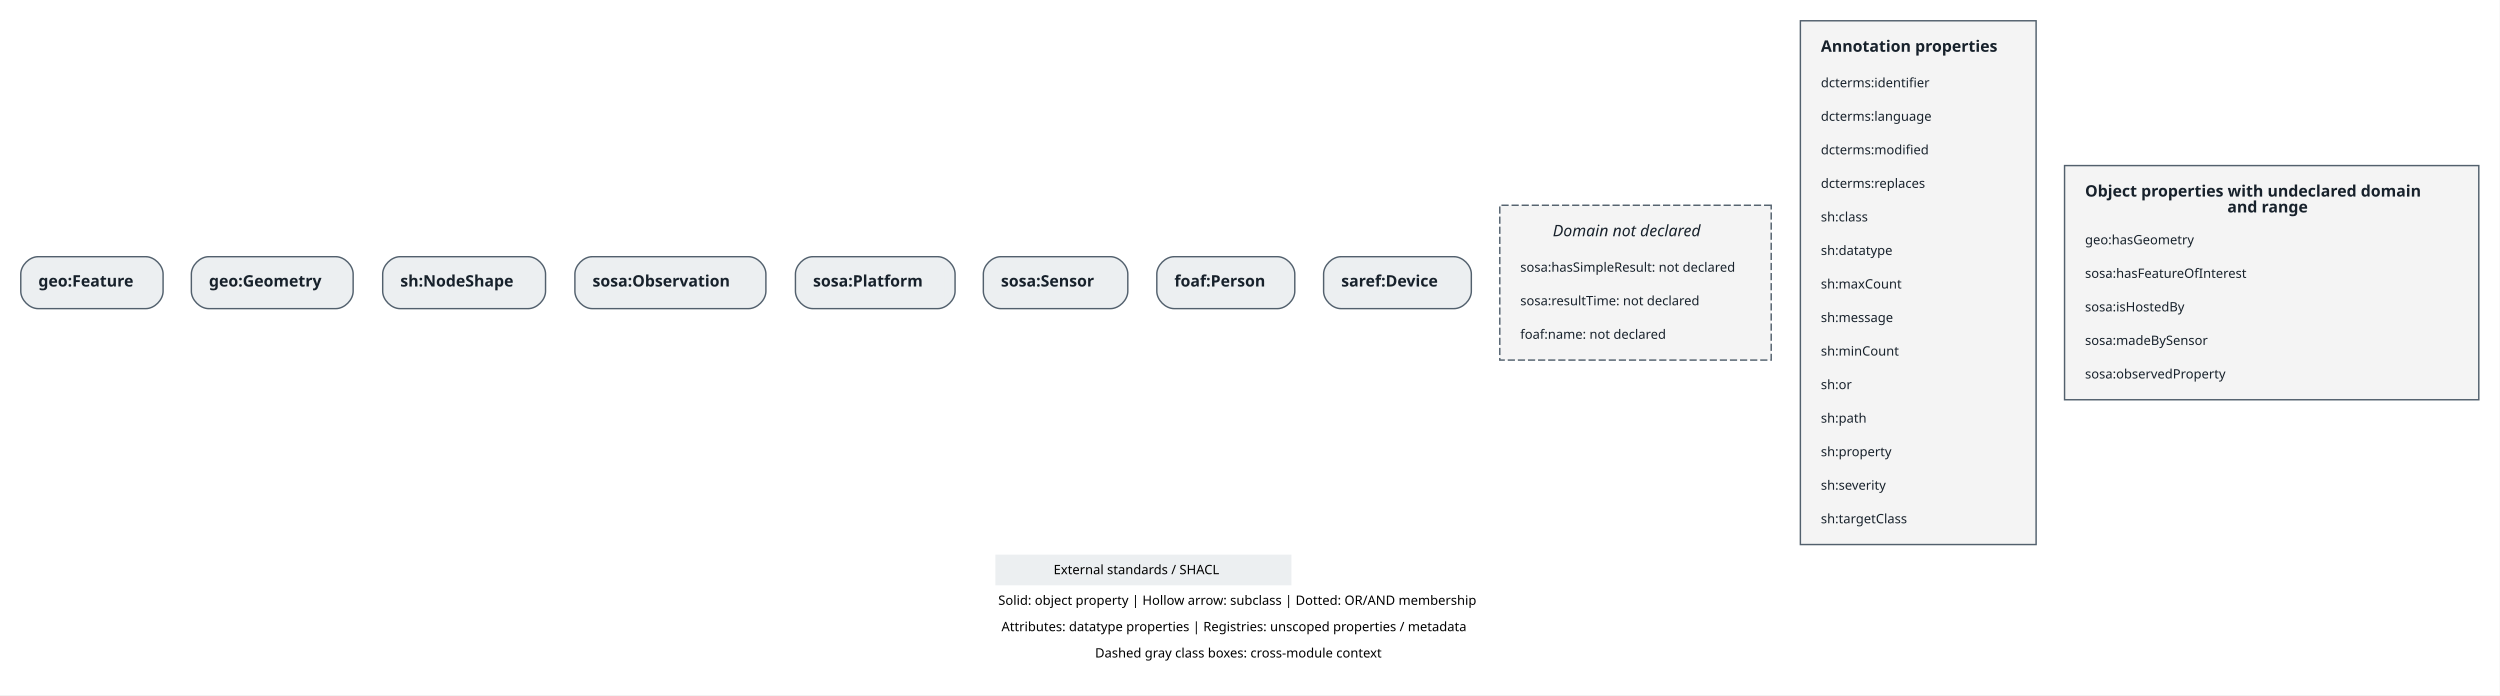
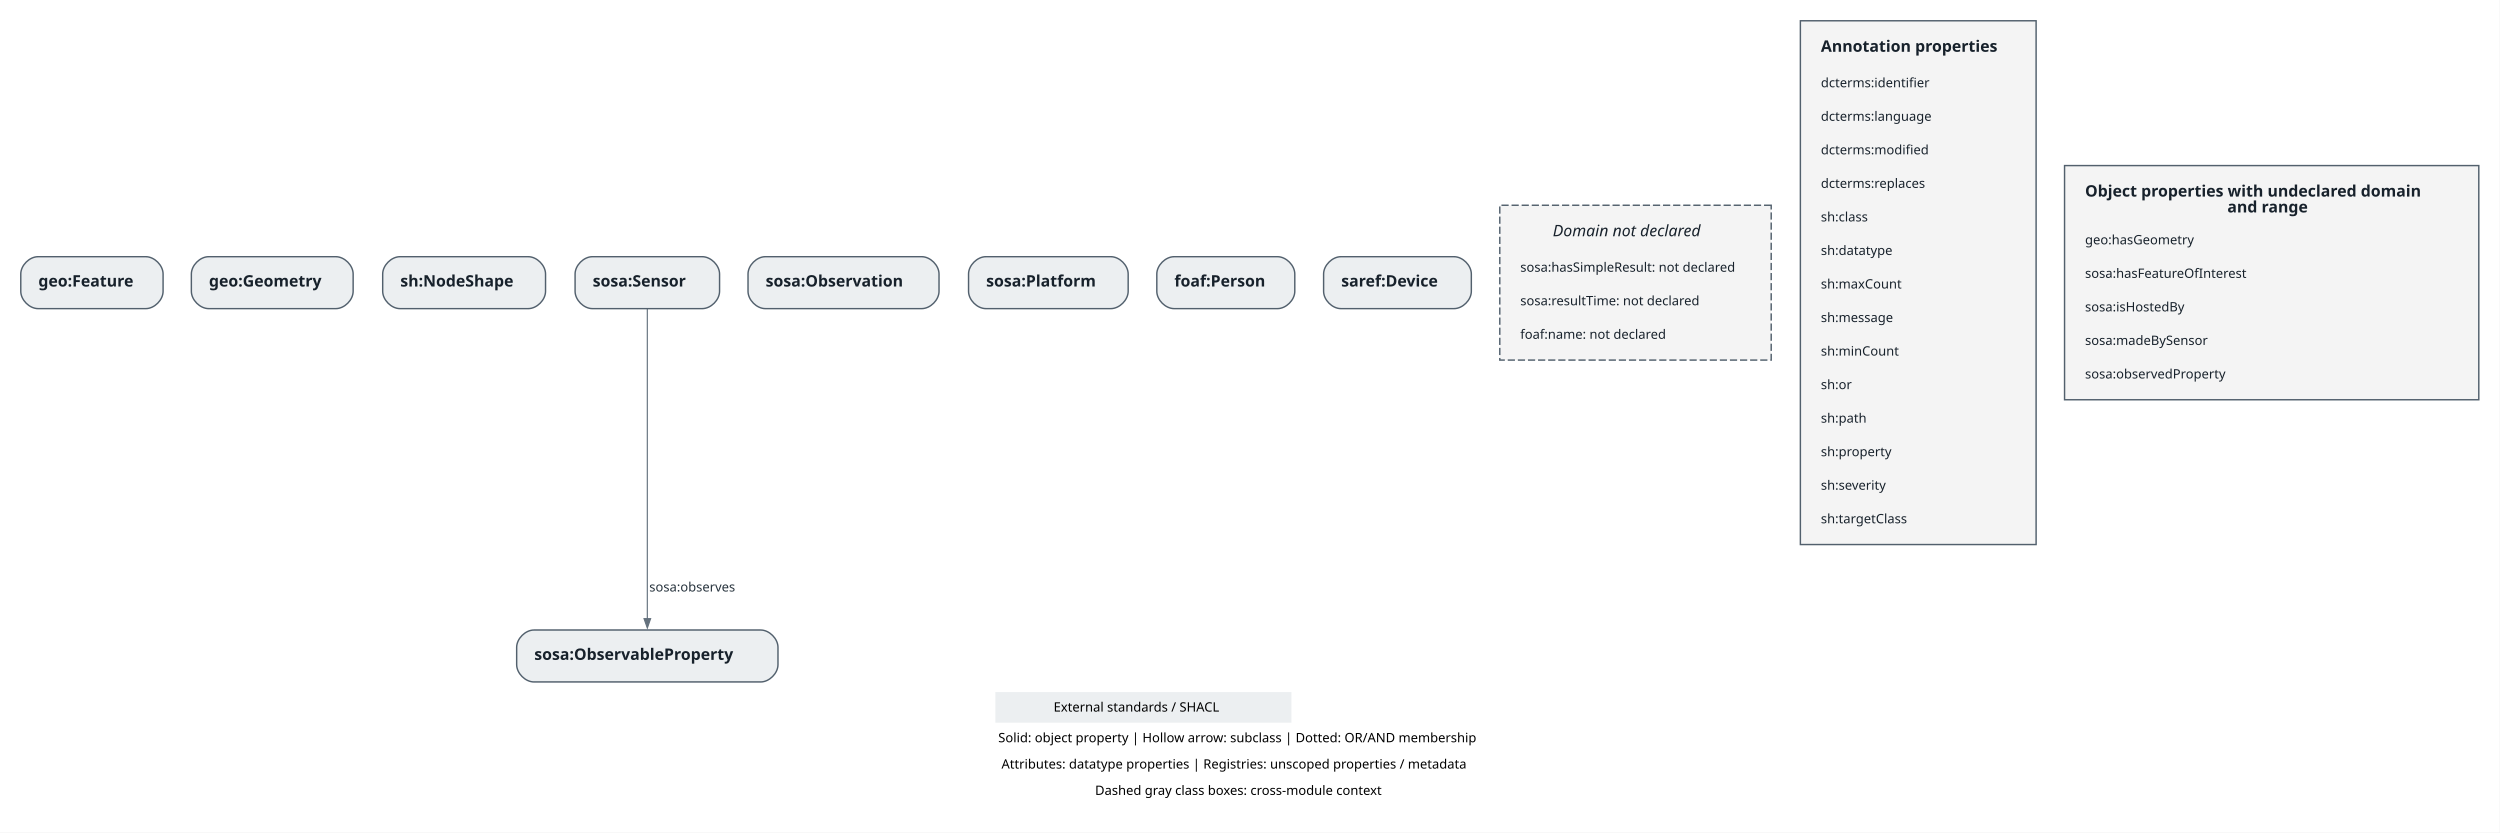
- <svg xmlns="http://www.w3.org/2000/svg" xmlns:xlink="http://www.w3.org/1999/xlink" width="1733pt" height="482pt" viewBox="0.00 0.00 1733.00 482.00">
-   <g id="graph0" class="graph" transform="scale(1 1) rotate(0) translate(14.4 467.48)">
-     <polygon fill="white" stroke="none" points="-14.4,14.4 -14.4,-467.48 1718.3,-467.48 1718.3,14.4 -14.4,14.4" />
+ <svg xmlns="http://www.w3.org/2000/svg" xmlns:xlink="http://www.w3.org/1999/xlink" width="1733pt" height="577pt" viewBox="0.00 0.00 1733.00 577.00">
+   <g id="graph0" class="graph" transform="scale(1 1) rotate(0) translate(14.4 562.73)">
+     <polygon fill="white" stroke="none" points="-14.4,14.4 -14.4,-562.73 1718.3,-562.73 1718.3,14.4 -14.4,14.4" />
    <polygon fill="#eceff1" stroke="none" points="675.58,-61.75 675.58,-83 880.83,-83 880.83,-61.75 675.58,-61.75" />
    <text xml:space="preserve" text-anchor="start" x="715.95" y="-69.45" font-family="sans-Serif" font-size="9.00">External standards / SHACL</text>
    <text xml:space="preserve" text-anchor="start" x="677.58" y="-48.2" font-family="sans-Serif" font-size="9.00">Solid: object property | Hollow arrow: subclass | Dotted: OR/AND membership</text>
    <text xml:space="preserve" text-anchor="start" x="679.83" y="-29.95" font-family="sans-Serif" font-size="9.00">Attributes: datatype properties | Registries: unscoped properties / metadata</text>
    <text xml:space="preserve" text-anchor="start" x="744.7" y="-11.7" font-family="sans-Serif" font-size="9.00">Dashed gray class boxes: cross-module context</text>
+     <g id="edge1" class="edge">
+       <g id="a_edge1">
+         <a xlink:title="http://www.w3.org/ns/sosa/observes">
+           <path fill="none" stroke="#64717d" stroke-width="0.8" d="M434.32,-348.54C434.32,-304.05 434.32,-185.26 434.32,-133.58" />
+           <polygon fill="#64717d" stroke="#64717d" stroke-width="0.8" points="436.6,-133.88 434.33,-127.38 432.05,-133.88 436.6,-133.88" />
+         </a>
+       </g>
+       <text xml:space="preserve" text-anchor="middle" x="465.45" y="-152.7" font-family="sans-Serif" font-size="9.00" fill="#26323c">sosa:observes</text>
+     </g>
    <g id="node1" class="node">
      <g id="a_node1">
        <a xlink:title="http://www.opengis.net/ont/geosparql#Feature">
-           <path fill="#eceff1" stroke="#52606d" d="M86.65,-289.54C86.65,-289.54 12,-289.54 12,-289.54 6,-289.54 0,-283.54 0,-277.54 0,-277.54 0,-265.54 0,-265.54 0,-259.54 6,-253.54 12,-253.54 12,-253.54 86.65,-253.54 86.65,-253.54 92.65,-253.54 98.65,-259.54 98.65,-265.54 98.65,-265.54 98.65,-277.54 98.65,-277.54 98.65,-283.54 92.65,-289.54 86.65,-289.54" />
-           <polygon fill="#eceff1" stroke="none" points="7.2,-259.79 7.2,-283.29 91.45,-283.29 91.45,-259.79 7.2,-259.79" />
-           <text xml:space="preserve" text-anchor="start" x="12.2" y="-268.84" font-family="sans-Serif" font-weight="bold" font-size="11.00" fill="#17212b">geo:Feature</text>
+           <path fill="#eceff1" stroke="#52606d" d="M86.65,-384.79C86.65,-384.79 12,-384.79 12,-384.79 6,-384.79 0,-378.79 0,-372.79 0,-372.79 0,-360.79 0,-360.79 0,-354.79 6,-348.79 12,-348.79 12,-348.79 86.65,-348.79 86.65,-348.79 92.65,-348.79 98.65,-354.79 98.65,-360.79 98.65,-360.79 98.65,-372.79 98.65,-372.79 98.65,-378.79 92.65,-384.79 86.65,-384.79" />
+           <polygon fill="#eceff1" stroke="none" points="7.2,-355.04 7.2,-378.54 91.45,-378.54 91.45,-355.04 7.2,-355.04" />
+           <text xml:space="preserve" text-anchor="start" x="12.2" y="-364.09" font-family="sans-Serif" font-weight="bold" font-size="11.00" fill="#17212b">geo:Feature</text>
        </a>
      </g>
    </g>
    <g id="node2" class="node">
      <g id="a_node2">
        <a xlink:title="http://www.opengis.net/ont/geosparql#Geometry">
-           <path fill="#eceff1" stroke="#52606d" d="M218.4,-289.54C218.4,-289.54 130.25,-289.54 130.25,-289.54 124.25,-289.54 118.25,-283.54 118.25,-277.54 118.25,-277.54 118.25,-265.54 118.25,-265.54 118.25,-259.54 124.25,-253.54 130.25,-253.54 130.25,-253.54 218.4,-253.54 218.4,-253.54 224.4,-253.54 230.4,-259.54 230.4,-265.54 230.4,-265.54 230.4,-277.54 230.4,-277.54 230.4,-283.54 224.4,-289.54 218.4,-289.54" />
-           <polygon fill="#eceff1" stroke="none" points="125.45,-259.79 125.45,-283.29 223.2,-283.29 223.2,-259.79 125.45,-259.79" />
-           <text xml:space="preserve" text-anchor="start" x="130.45" y="-268.84" font-family="sans-Serif" font-weight="bold" font-size="11.00" fill="#17212b">geo:Geometry</text>
+           <path fill="#eceff1" stroke="#52606d" d="M218.4,-384.79C218.4,-384.79 130.25,-384.79 130.25,-384.79 124.25,-384.79 118.25,-378.79 118.25,-372.79 118.25,-372.79 118.25,-360.79 118.25,-360.79 118.25,-354.79 124.25,-348.79 130.25,-348.79 130.25,-348.79 218.4,-348.79 218.4,-348.79 224.4,-348.79 230.4,-354.79 230.4,-360.79 230.4,-360.79 230.4,-372.79 230.4,-372.79 230.4,-378.79 224.4,-384.79 218.4,-384.79" />
+           <polygon fill="#eceff1" stroke="none" points="125.45,-355.04 125.45,-378.54 223.2,-378.54 223.2,-355.04 125.45,-355.04" />
+           <text xml:space="preserve" text-anchor="start" x="130.45" y="-364.09" font-family="sans-Serif" font-weight="bold" font-size="11.00" fill="#17212b">geo:Geometry</text>
        </a>
      </g>
    </g>
    <g id="node3" class="node">
      <g id="a_node3">
        <a xlink:title="http://www.w3.org/ns/shacl#NodeShape">
-           <path fill="#eceff1" stroke="#52606d" d="M351.77,-289.54C351.77,-289.54 262.88,-289.54 262.88,-289.54 256.88,-289.54 250.88,-283.54 250.88,-277.54 250.88,-277.54 250.88,-265.54 250.88,-265.54 250.88,-259.54 256.88,-253.54 262.88,-253.54 262.88,-253.54 351.77,-253.54 351.77,-253.54 357.77,-253.54 363.77,-259.54 363.77,-265.54 363.77,-265.54 363.77,-277.54 363.77,-277.54 363.77,-283.54 357.77,-289.54 351.77,-289.54" />
-           <polygon fill="#eceff1" stroke="none" points="258.07,-259.79 258.07,-283.29 356.57,-283.29 356.57,-259.79 258.07,-259.79" />
-           <text xml:space="preserve" text-anchor="start" x="263.07" y="-268.84" font-family="sans-Serif" font-weight="bold" font-size="11.00" fill="#17212b">sh:NodeShape</text>
+           <path fill="#eceff1" stroke="#52606d" d="M351.77,-384.79C351.77,-384.79 262.88,-384.79 262.88,-384.79 256.88,-384.79 250.88,-378.79 250.88,-372.79 250.88,-372.79 250.88,-360.79 250.88,-360.79 250.88,-354.79 256.88,-348.79 262.88,-348.79 262.88,-348.79 351.77,-348.79 351.77,-348.79 357.77,-348.79 363.77,-354.79 363.77,-360.79 363.77,-360.79 363.77,-372.79 363.77,-372.79 363.77,-378.79 357.77,-384.79 351.77,-384.79" />
+           <polygon fill="#eceff1" stroke="none" points="258.07,-355.04 258.07,-378.54 356.57,-378.54 356.57,-355.04 258.07,-355.04" />
+           <text xml:space="preserve" text-anchor="start" x="263.07" y="-364.09" font-family="sans-Serif" font-weight="bold" font-size="11.00" fill="#17212b">sh:NodeShape</text>
        </a>
      </g>
    </g>
    <g id="node4" class="node">
      <g id="a_node4">
-         <a xlink:title="http://www.w3.org/ns/sosa/Observation">
-           <path fill="#eceff1" stroke="#52606d" d="M504.52,-289.54C504.52,-289.54 396.12,-289.54 396.12,-289.54 390.12,-289.54 384.12,-283.54 384.12,-277.54 384.12,-277.54 384.12,-265.54 384.12,-265.54 384.12,-259.54 390.12,-253.54 396.12,-253.54 396.12,-253.54 504.52,-253.54 504.52,-253.54 510.52,-253.54 516.52,-259.54 516.52,-265.54 516.52,-265.54 516.52,-277.54 516.52,-277.54 516.52,-283.54 510.52,-289.54 504.52,-289.54" />
-           <polygon fill="#eceff1" stroke="none" points="391.32,-259.79 391.32,-283.29 509.32,-283.29 509.32,-259.79 391.32,-259.79" />
-           <text xml:space="preserve" text-anchor="start" x="396.32" y="-268.84" font-family="sans-Serif" font-weight="bold" font-size="11.00" fill="#17212b">sosa:Observation</text>
+         <a xlink:title="http://www.w3.org/ns/sosa/ObservableProperty">
+           <path fill="#eceff1" stroke="#52606d" d="M512.9,-126C512.9,-126 355.75,-126 355.75,-126 349.75,-126 343.75,-120 343.75,-114 343.75,-114 343.75,-102 343.75,-102 343.75,-96 349.75,-90 355.75,-90 355.75,-90 512.9,-90 512.9,-90 518.9,-90 524.9,-96 524.9,-102 524.9,-102 524.9,-114 524.9,-114 524.9,-120 518.9,-126 512.9,-126" />
+           <polygon fill="#eceff1" stroke="none" points="350.95,-96.25 350.95,-119.75 517.7,-119.75 517.7,-96.25 350.95,-96.25" />
+           <text xml:space="preserve" text-anchor="start" x="355.95" y="-105.3" font-family="sans-Serif" font-weight="bold" font-size="11.00" fill="#17212b">sosa:ObservableProperty</text>
        </a>
      </g>
    </g>
    <g id="node5" class="node">
      <g id="a_node5">
-         <a xlink:title="http://www.w3.org/ns/sosa/Platform">
-           <path fill="#eceff1" stroke="#52606d" d="M635.65,-289.54C635.65,-289.54 549,-289.54 549,-289.54 543,-289.54 537,-283.54 537,-277.54 537,-277.54 537,-265.54 537,-265.54 537,-259.54 543,-253.54 549,-253.54 549,-253.54 635.65,-253.54 635.65,-253.54 641.65,-253.54 647.65,-259.54 647.65,-265.54 647.65,-265.54 647.65,-277.54 647.65,-277.54 647.65,-283.54 641.65,-289.54 635.65,-289.54" />
-           <polygon fill="#eceff1" stroke="none" points="544.2,-259.79 544.2,-283.29 640.45,-283.29 640.45,-259.79 544.2,-259.79" />
-           <text xml:space="preserve" text-anchor="start" x="549.2" y="-268.84" font-family="sans-Serif" font-weight="bold" font-size="11.00" fill="#17212b">sosa:Platform</text>
+         <a xlink:title="http://www.w3.org/ns/sosa/Observation">
+           <path fill="#eceff1" stroke="#52606d" d="M624.53,-384.79C624.53,-384.79 516.12,-384.79 516.12,-384.79 510.13,-384.79 504.13,-378.79 504.13,-372.79 504.13,-372.79 504.13,-360.79 504.13,-360.79 504.13,-354.79 510.13,-348.79 516.12,-348.79 516.12,-348.79 624.53,-348.79 624.53,-348.79 630.53,-348.79 636.53,-354.79 636.53,-360.79 636.53,-360.79 636.53,-372.79 636.53,-372.79 636.53,-378.79 630.53,-384.79 624.53,-384.79" />
+           <polygon fill="#eceff1" stroke="none" points="511.33,-355.04 511.33,-378.54 629.33,-378.54 629.33,-355.04 511.33,-355.04" />
+           <text xml:space="preserve" text-anchor="start" x="516.33" y="-364.09" font-family="sans-Serif" font-weight="bold" font-size="11.00" fill="#17212b">sosa:Observation</text>
        </a>
      </g>
    </g>
    <g id="node6" class="node">
      <g id="a_node6">
-         <a xlink:title="http://www.w3.org/ns/sosa/Sensor">
-           <path fill="#eceff1" stroke="#52606d" d="M755.4,-289.54C755.4,-289.54 679.25,-289.54 679.25,-289.54 673.25,-289.54 667.25,-283.54 667.25,-277.54 667.25,-277.54 667.25,-265.54 667.25,-265.54 667.25,-259.54 673.25,-253.54 679.25,-253.54 679.25,-253.54 755.4,-253.54 755.4,-253.54 761.4,-253.54 767.4,-259.54 767.4,-265.54 767.4,-265.54 767.4,-277.54 767.4,-277.54 767.4,-283.54 761.4,-289.54 755.4,-289.54" />
-           <polygon fill="#eceff1" stroke="none" points="674.45,-259.79 674.45,-283.29 760.2,-283.29 760.2,-259.79 674.45,-259.79" />
-           <text xml:space="preserve" text-anchor="start" x="679.45" y="-268.84" font-family="sans-Serif" font-weight="bold" font-size="11.00" fill="#17212b">sosa:Sensor</text>
+         <a xlink:title="http://www.w3.org/ns/sosa/Platform">
+           <path fill="#eceff1" stroke="#52606d" d="M755.65,-384.79C755.65,-384.79 669,-384.79 669,-384.79 663,-384.79 657,-378.79 657,-372.79 657,-372.79 657,-360.79 657,-360.79 657,-354.79 663,-348.79 669,-348.79 669,-348.79 755.65,-348.79 755.65,-348.79 761.65,-348.79 767.65,-354.79 767.65,-360.79 767.65,-360.79 767.65,-372.79 767.65,-372.79 767.65,-378.79 761.65,-384.79 755.65,-384.79" />
+           <polygon fill="#eceff1" stroke="none" points="664.2,-355.04 664.2,-378.54 760.45,-378.54 760.45,-355.04 664.2,-355.04" />
+           <text xml:space="preserve" text-anchor="start" x="669.2" y="-364.09" font-family="sans-Serif" font-weight="bold" font-size="11.00" fill="#17212b">sosa:Platform</text>
        </a>
      </g>
    </g>
    <g id="node7" class="node">
      <g id="a_node7">
-         <a xlink:title="http://xmlns.com/foaf/0.1/Person">
-           <path fill="#eceff1" stroke="#52606d" d="M871.15,-289.54C871.15,-289.54 799.5,-289.54 799.5,-289.54 793.5,-289.54 787.5,-283.54 787.5,-277.54 787.5,-277.54 787.5,-265.54 787.5,-265.54 787.5,-259.54 793.5,-253.54 799.5,-253.54 799.5,-253.54 871.15,-253.54 871.15,-253.54 877.15,-253.54 883.15,-259.54 883.15,-265.54 883.15,-265.54 883.15,-277.54 883.15,-277.54 883.15,-283.54 877.15,-289.54 871.15,-289.54" />
-           <polygon fill="#eceff1" stroke="none" points="794.7,-259.79 794.7,-283.29 875.95,-283.29 875.95,-259.79 794.7,-259.79" />
-           <text xml:space="preserve" text-anchor="start" x="799.7" y="-268.84" font-family="sans-Serif" font-weight="bold" font-size="11.00" fill="#17212b">foaf:Person</text>
+         <a xlink:title="http://www.w3.org/ns/sosa/Sensor">
+           <path fill="#eceff1" stroke="#52606d" d="M472.4,-384.79C472.4,-384.79 396.25,-384.79 396.25,-384.79 390.25,-384.79 384.25,-378.79 384.25,-372.79 384.25,-372.79 384.25,-360.79 384.25,-360.79 384.25,-354.79 390.25,-348.79 396.25,-348.79 396.25,-348.79 472.4,-348.79 472.4,-348.79 478.4,-348.79 484.4,-354.79 484.4,-360.79 484.4,-360.79 484.4,-372.79 484.4,-372.79 484.4,-378.79 478.4,-384.79 472.4,-384.79" />
+           <polygon fill="#eceff1" stroke="none" points="391.45,-355.04 391.45,-378.54 477.2,-378.54 477.2,-355.04 391.45,-355.04" />
+           <text xml:space="preserve" text-anchor="start" x="396.45" y="-364.09" font-family="sans-Serif" font-weight="bold" font-size="11.00" fill="#17212b">sosa:Sensor</text>
        </a>
      </g>
    </g>
    <g id="node8" class="node">
      <g id="a_node8">
+         <a xlink:title="http://xmlns.com/foaf/0.1/Person">
+           <path fill="#eceff1" stroke="#52606d" d="M871.15,-384.79C871.15,-384.79 799.5,-384.79 799.5,-384.79 793.5,-384.79 787.5,-378.79 787.5,-372.79 787.5,-372.79 787.5,-360.79 787.5,-360.79 787.5,-354.79 793.5,-348.79 799.5,-348.79 799.5,-348.79 871.15,-348.79 871.15,-348.79 877.15,-348.79 883.15,-354.79 883.15,-360.79 883.15,-360.79 883.15,-372.79 883.15,-372.79 883.15,-378.79 877.15,-384.79 871.15,-384.79" />
+           <polygon fill="#eceff1" stroke="none" points="794.7,-355.04 794.7,-378.54 875.95,-378.54 875.95,-355.04 794.7,-355.04" />
+           <text xml:space="preserve" text-anchor="start" x="799.7" y="-364.09" font-family="sans-Serif" font-weight="bold" font-size="11.00" fill="#17212b">foaf:Person</text>
+         </a>
+       </g>
+     </g>
+     <g id="node9" class="node">
+       <g id="a_node9">
        <a xlink:title="https://saref.etsi.org/core/Device">
-           <path fill="#eceff1" stroke="#52606d" d="M993.53,-289.54C993.53,-289.54 915.12,-289.54 915.12,-289.54 909.12,-289.54 903.12,-283.54 903.12,-277.54 903.12,-277.54 903.12,-265.54 903.12,-265.54 903.12,-259.54 909.12,-253.54 915.12,-253.54 915.12,-253.54 993.53,-253.54 993.53,-253.54 999.53,-253.54 1005.53,-259.54 1005.53,-265.54 1005.53,-265.54 1005.53,-277.54 1005.53,-277.54 1005.53,-283.54 999.53,-289.54 993.53,-289.54" />
-           <polygon fill="#eceff1" stroke="none" points="910.33,-259.79 910.33,-283.29 998.33,-283.29 998.33,-259.79 910.33,-259.79" />
-           <text xml:space="preserve" text-anchor="start" x="915.33" y="-268.84" font-family="sans-Serif" font-weight="bold" font-size="11.00" fill="#17212b">saref:Device</text>
-         </a>
-       </g>
-     </g>
-     <g id="node9" class="node">
-       <polygon fill="#f4f4f4" stroke="#52606d" stroke-dasharray="5,2" points="1213.4,-325.2 1025.25,-325.2 1025.25,-217.87 1213.4,-217.87 1213.4,-325.2" />
-       <text xml:space="preserve" text-anchor="start" x="1061.95" y="-303.71" font-family="sans-Serif" font-style="italic" font-size="11.00" fill="#17212b">Domain not declared</text>
-       <g id="a_node9_0">
+           <path fill="#eceff1" stroke="#52606d" d="M993.53,-384.79C993.53,-384.79 915.12,-384.79 915.12,-384.79 909.12,-384.79 903.12,-378.79 903.12,-372.79 903.12,-372.79 903.12,-360.79 903.12,-360.79 903.12,-354.79 909.12,-348.79 915.12,-348.79 915.12,-348.79 993.53,-348.79 993.53,-348.79 999.53,-348.79 1005.53,-354.79 1005.53,-360.79 1005.53,-360.79 1005.53,-372.79 1005.53,-372.79 1005.53,-378.79 999.53,-384.79 993.53,-384.79" />
+           <polygon fill="#eceff1" stroke="none" points="910.33,-355.04 910.33,-378.54 998.33,-378.54 998.33,-355.04 910.33,-355.04" />
+           <text xml:space="preserve" text-anchor="start" x="915.33" y="-364.09" font-family="sans-Serif" font-weight="bold" font-size="11.00" fill="#17212b">saref:Device</text>
+         </a>
+       </g>
+     </g>
+     <g id="node10" class="node">
+       <polygon fill="#f4f4f4" stroke="#52606d" stroke-dasharray="5,2" points="1213.4,-420.45 1025.25,-420.45 1025.25,-313.12 1213.4,-313.12 1213.4,-420.45" />
+       <text xml:space="preserve" text-anchor="start" x="1061.95" y="-398.96" font-family="sans-Serif" font-style="italic" font-size="11.00" fill="#17212b">Domain not declared</text>
+       <g id="a_node10_0">
        <a xlink:title="http://www.w3.org/ns/sosa/hasSimpleResult">
-           <text xml:space="preserve" text-anchor="start" x="1039.45" y="-279.11" font-family="sans-Serif" font-size="9.00" fill="#17212b">sosa:hasSimpleResult: not declared</text>
-         </a>
-       </g>
-       <g id="a_node9_1">
+           <text xml:space="preserve" text-anchor="start" x="1039.45" y="-374.36" font-family="sans-Serif" font-size="9.00" fill="#17212b">sosa:hasSimpleResult: not declared</text>
+         </a>
+       </g>
+       <g id="a_node10_1">
        <a xlink:title="http://www.w3.org/ns/sosa/resultTime">
-           <text xml:space="preserve" text-anchor="start" x="1039.45" y="-255.86" font-family="sans-Serif" font-size="9.00" fill="#17212b">sosa:resultTime: not declared</text>
-         </a>
-       </g>
-       <g id="a_node9_2">
+           <text xml:space="preserve" text-anchor="start" x="1039.45" y="-351.11" font-family="sans-Serif" font-size="9.00" fill="#17212b">sosa:resultTime: not declared</text>
+         </a>
+       </g>
+       <g id="a_node10_2">
        <a xlink:title="http://xmlns.com/foaf/0.1/name">
-           <text xml:space="preserve" text-anchor="start" x="1039.45" y="-232.61" font-family="sans-Serif" font-size="9.00" fill="#17212b">foaf:name: not declared</text>
-         </a>
-       </g>
-     </g>
-     <g id="node10" class="node">
-       <polygon fill="#f4f4f4" stroke="#52606d" points="1397.03,-453.08 1233.62,-453.08 1233.62,-90 1397.03,-90 1397.03,-453.08" />
-       <text xml:space="preserve" text-anchor="start" x="1247.83" y="-431.59" font-family="sans-Serif" font-weight="bold" font-size="11.00" fill="#17212b">Annotation properties</text>
-       <g id="a_node10_3">
+           <text xml:space="preserve" text-anchor="start" x="1039.45" y="-327.86" font-family="sans-Serif" font-size="9.00" fill="#17212b">foaf:name: not declared</text>
+         </a>
+       </g>
+     </g>
+     <g id="node11" class="node">
+       <polygon fill="#f4f4f4" stroke="#52606d" points="1397.03,-548.33 1233.62,-548.33 1233.62,-185.25 1397.03,-185.25 1397.03,-548.33" />
+       <text xml:space="preserve" text-anchor="start" x="1247.83" y="-526.84" font-family="sans-Serif" font-weight="bold" font-size="11.00" fill="#17212b">Annotation properties</text>
+       <g id="a_node11_3">
        <a xlink:title="http://purl.org/dc/terms/identifier">
-           <text xml:space="preserve" text-anchor="start" x="1247.83" y="-406.99" font-family="sans-Serif" font-size="9.00" fill="#17212b">dcterms:identifier</text>
-         </a>
-       </g>
-       <g id="a_node10_4">
+           <text xml:space="preserve" text-anchor="start" x="1247.83" y="-502.24" font-family="sans-Serif" font-size="9.00" fill="#17212b">dcterms:identifier</text>
+         </a>
+       </g>
+       <g id="a_node11_4">
        <a xlink:title="http://purl.org/dc/terms/language">
-           <text xml:space="preserve" text-anchor="start" x="1247.83" y="-383.74" font-family="sans-Serif" font-size="9.00" fill="#17212b">dcterms:language</text>
-         </a>
-       </g>
-       <g id="a_node10_5">
+           <text xml:space="preserve" text-anchor="start" x="1247.83" y="-478.99" font-family="sans-Serif" font-size="9.00" fill="#17212b">dcterms:language</text>
+         </a>
+       </g>
+       <g id="a_node11_5">
        <a xlink:title="http://purl.org/dc/terms/modified">
-           <text xml:space="preserve" text-anchor="start" x="1247.83" y="-360.49" font-family="sans-Serif" font-size="9.00" fill="#17212b">dcterms:modified</text>
-         </a>
-       </g>
-       <g id="a_node10_6">
+           <text xml:space="preserve" text-anchor="start" x="1247.83" y="-455.74" font-family="sans-Serif" font-size="9.00" fill="#17212b">dcterms:modified</text>
+         </a>
+       </g>
+       <g id="a_node11_6">
        <a xlink:title="http://purl.org/dc/terms/replaces">
-           <text xml:space="preserve" text-anchor="start" x="1247.83" y="-337.24" font-family="sans-Serif" font-size="9.00" fill="#17212b">dcterms:replaces</text>
-         </a>
-       </g>
-       <g id="a_node10_7">
+           <text xml:space="preserve" text-anchor="start" x="1247.83" y="-432.49" font-family="sans-Serif" font-size="9.00" fill="#17212b">dcterms:replaces</text>
+         </a>
+       </g>
+       <g id="a_node11_7">
        <a xlink:title="http://www.w3.org/ns/shacl#class">
-           <text xml:space="preserve" text-anchor="start" x="1247.83" y="-313.99" font-family="sans-Serif" font-size="9.00" fill="#17212b">sh:class</text>
-         </a>
-       </g>
-       <g id="a_node10_8">
+           <text xml:space="preserve" text-anchor="start" x="1247.83" y="-409.24" font-family="sans-Serif" font-size="9.00" fill="#17212b">sh:class</text>
+         </a>
+       </g>
+       <g id="a_node11_8">
        <a xlink:title="http://www.w3.org/ns/shacl#datatype">
-           <text xml:space="preserve" text-anchor="start" x="1247.83" y="-290.74" font-family="sans-Serif" font-size="9.00" fill="#17212b">sh:datatype</text>
-         </a>
-       </g>
-       <g id="a_node10_9">
+           <text xml:space="preserve" text-anchor="start" x="1247.83" y="-385.99" font-family="sans-Serif" font-size="9.00" fill="#17212b">sh:datatype</text>
+         </a>
+       </g>
+       <g id="a_node11_9">
        <a xlink:title="http://www.w3.org/ns/shacl#maxCount">
-           <text xml:space="preserve" text-anchor="start" x="1247.83" y="-267.49" font-family="sans-Serif" font-size="9.00" fill="#17212b">sh:maxCount</text>
-         </a>
-       </g>
-       <g id="a_node10_10">
+           <text xml:space="preserve" text-anchor="start" x="1247.83" y="-362.74" font-family="sans-Serif" font-size="9.00" fill="#17212b">sh:maxCount</text>
+         </a>
+       </g>
+       <g id="a_node11_10">
        <a xlink:title="http://www.w3.org/ns/shacl#message">
-           <text xml:space="preserve" text-anchor="start" x="1247.83" y="-244.24" font-family="sans-Serif" font-size="9.00" fill="#17212b">sh:message</text>
-         </a>
-       </g>
-       <g id="a_node10_11">
+           <text xml:space="preserve" text-anchor="start" x="1247.83" y="-339.49" font-family="sans-Serif" font-size="9.00" fill="#17212b">sh:message</text>
+         </a>
+       </g>
+       <g id="a_node11_11">
        <a xlink:title="http://www.w3.org/ns/shacl#minCount">
-           <text xml:space="preserve" text-anchor="start" x="1247.83" y="-220.99" font-family="sans-Serif" font-size="9.00" fill="#17212b">sh:minCount</text>
-         </a>
-       </g>
-       <g id="a_node10_12">
+           <text xml:space="preserve" text-anchor="start" x="1247.83" y="-316.24" font-family="sans-Serif" font-size="9.00" fill="#17212b">sh:minCount</text>
+         </a>
+       </g>
+       <g id="a_node11_12">
        <a xlink:title="http://www.w3.org/ns/shacl#or">
-           <text xml:space="preserve" text-anchor="start" x="1247.83" y="-197.74" font-family="sans-Serif" font-size="9.00" fill="#17212b">sh:or</text>
-         </a>
-       </g>
-       <g id="a_node10_13">
+           <text xml:space="preserve" text-anchor="start" x="1247.83" y="-292.99" font-family="sans-Serif" font-size="9.00" fill="#17212b">sh:or</text>
+         </a>
+       </g>
+       <g id="a_node11_13">
        <a xlink:title="http://www.w3.org/ns/shacl#path">
-           <text xml:space="preserve" text-anchor="start" x="1247.83" y="-174.49" font-family="sans-Serif" font-size="9.00" fill="#17212b">sh:path</text>
-         </a>
-       </g>
-       <g id="a_node10_14">
+           <text xml:space="preserve" text-anchor="start" x="1247.83" y="-269.74" font-family="sans-Serif" font-size="9.00" fill="#17212b">sh:path</text>
+         </a>
+       </g>
+       <g id="a_node11_14">
        <a xlink:title="http://www.w3.org/ns/shacl#property">
-           <text xml:space="preserve" text-anchor="start" x="1247.83" y="-151.24" font-family="sans-Serif" font-size="9.00" fill="#17212b">sh:property</text>
-         </a>
-       </g>
-       <g id="a_node10_15">
+           <text xml:space="preserve" text-anchor="start" x="1247.83" y="-246.49" font-family="sans-Serif" font-size="9.00" fill="#17212b">sh:property</text>
+         </a>
+       </g>
+       <g id="a_node11_15">
        <a xlink:title="http://www.w3.org/ns/shacl#severity">
-           <text xml:space="preserve" text-anchor="start" x="1247.83" y="-127.99" font-family="sans-Serif" font-size="9.00" fill="#17212b">sh:severity</text>
-         </a>
-       </g>
-       <g id="a_node10_16">
+           <text xml:space="preserve" text-anchor="start" x="1247.83" y="-223.24" font-family="sans-Serif" font-size="9.00" fill="#17212b">sh:severity</text>
+         </a>
+       </g>
+       <g id="a_node11_16">
        <a xlink:title="http://www.w3.org/ns/shacl#targetClass">
-           <text xml:space="preserve" text-anchor="start" x="1247.83" y="-104.74" font-family="sans-Serif" font-size="9.00" fill="#17212b">sh:targetClass</text>
-         </a>
-       </g>
-     </g>
-     <g id="node11" class="node">
-       <polygon fill="#f4f4f4" stroke="#52606d" points="1703.9,-352.7 1416.75,-352.7 1416.75,-190.37 1703.9,-190.37 1703.9,-352.7" />
-       <text xml:space="preserve" text-anchor="start" x="1430.95" y="-331.21" font-family="sans-Serif" font-weight="bold" font-size="11.00" fill="#17212b">Object properties with undeclared domain</text>
-       <text xml:space="preserve" text-anchor="start" x="1529.58" y="-320.21" font-family="sans-Serif" font-weight="bold" font-size="11.00" fill="#17212b">and range</text>
-       <g id="a_node11_17">
+           <text xml:space="preserve" text-anchor="start" x="1247.83" y="-199.99" font-family="sans-Serif" font-size="9.00" fill="#17212b">sh:targetClass</text>
+         </a>
+       </g>
+     </g>
+     <g id="node12" class="node">
+       <polygon fill="#f4f4f4" stroke="#52606d" points="1703.9,-447.95 1416.75,-447.95 1416.75,-285.62 1703.9,-285.62 1703.9,-447.95" />
+       <text xml:space="preserve" text-anchor="start" x="1430.95" y="-426.46" font-family="sans-Serif" font-weight="bold" font-size="11.00" fill="#17212b">Object properties with undeclared domain</text>
+       <text xml:space="preserve" text-anchor="start" x="1529.58" y="-415.46" font-family="sans-Serif" font-weight="bold" font-size="11.00" fill="#17212b">and range</text>
+       <g id="a_node12_17">
        <a xlink:title="http://www.opengis.net/ont/geosparql#hasGeometry">
-           <text xml:space="preserve" text-anchor="start" x="1430.95" y="-298.11" font-family="sans-Serif" font-size="9.00" fill="#17212b">geo:hasGeometry</text>
-         </a>
-       </g>
-       <g id="a_node11_18">
+           <text xml:space="preserve" text-anchor="start" x="1430.95" y="-393.36" font-family="sans-Serif" font-size="9.00" fill="#17212b">geo:hasGeometry</text>
+         </a>
+       </g>
+       <g id="a_node12_18">
        <a xlink:title="http://www.w3.org/ns/sosa/hasFeatureOfInterest">
-           <text xml:space="preserve" text-anchor="start" x="1430.95" y="-274.86" font-family="sans-Serif" font-size="9.00" fill="#17212b">sosa:hasFeatureOfInterest</text>
-         </a>
-       </g>
-       <g id="a_node11_19">
+           <text xml:space="preserve" text-anchor="start" x="1430.95" y="-370.11" font-family="sans-Serif" font-size="9.00" fill="#17212b">sosa:hasFeatureOfInterest</text>
+         </a>
+       </g>
+       <g id="a_node12_19">
        <a xlink:title="http://www.w3.org/ns/sosa/isHostedBy">
-           <text xml:space="preserve" text-anchor="start" x="1430.95" y="-251.61" font-family="sans-Serif" font-size="9.00" fill="#17212b">sosa:isHostedBy</text>
-         </a>
-       </g>
-       <g id="a_node11_20">
+           <text xml:space="preserve" text-anchor="start" x="1430.95" y="-346.86" font-family="sans-Serif" font-size="9.00" fill="#17212b">sosa:isHostedBy</text>
+         </a>
+       </g>
+       <g id="a_node12_20">
        <a xlink:title="http://www.w3.org/ns/sosa/madeBySensor">
-           <text xml:space="preserve" text-anchor="start" x="1430.95" y="-228.36" font-family="sans-Serif" font-size="9.00" fill="#17212b">sosa:madeBySensor</text>
-         </a>
-       </g>
-       <g id="a_node11_21">
+           <text xml:space="preserve" text-anchor="start" x="1430.95" y="-323.61" font-family="sans-Serif" font-size="9.00" fill="#17212b">sosa:madeBySensor</text>
+         </a>
+       </g>
+       <g id="a_node12_21">
        <a xlink:title="http://www.w3.org/ns/sosa/observedProperty">
-           <text xml:space="preserve" text-anchor="start" x="1430.95" y="-205.11" font-family="sans-Serif" font-size="9.00" fill="#17212b">sosa:observedProperty</text>
+           <text xml:space="preserve" text-anchor="start" x="1430.95" y="-300.36" font-family="sans-Serif" font-size="9.00" fill="#17212b">sosa:observedProperty</text>
        </a>
      </g>
    </g>
  </g>
</svg>
